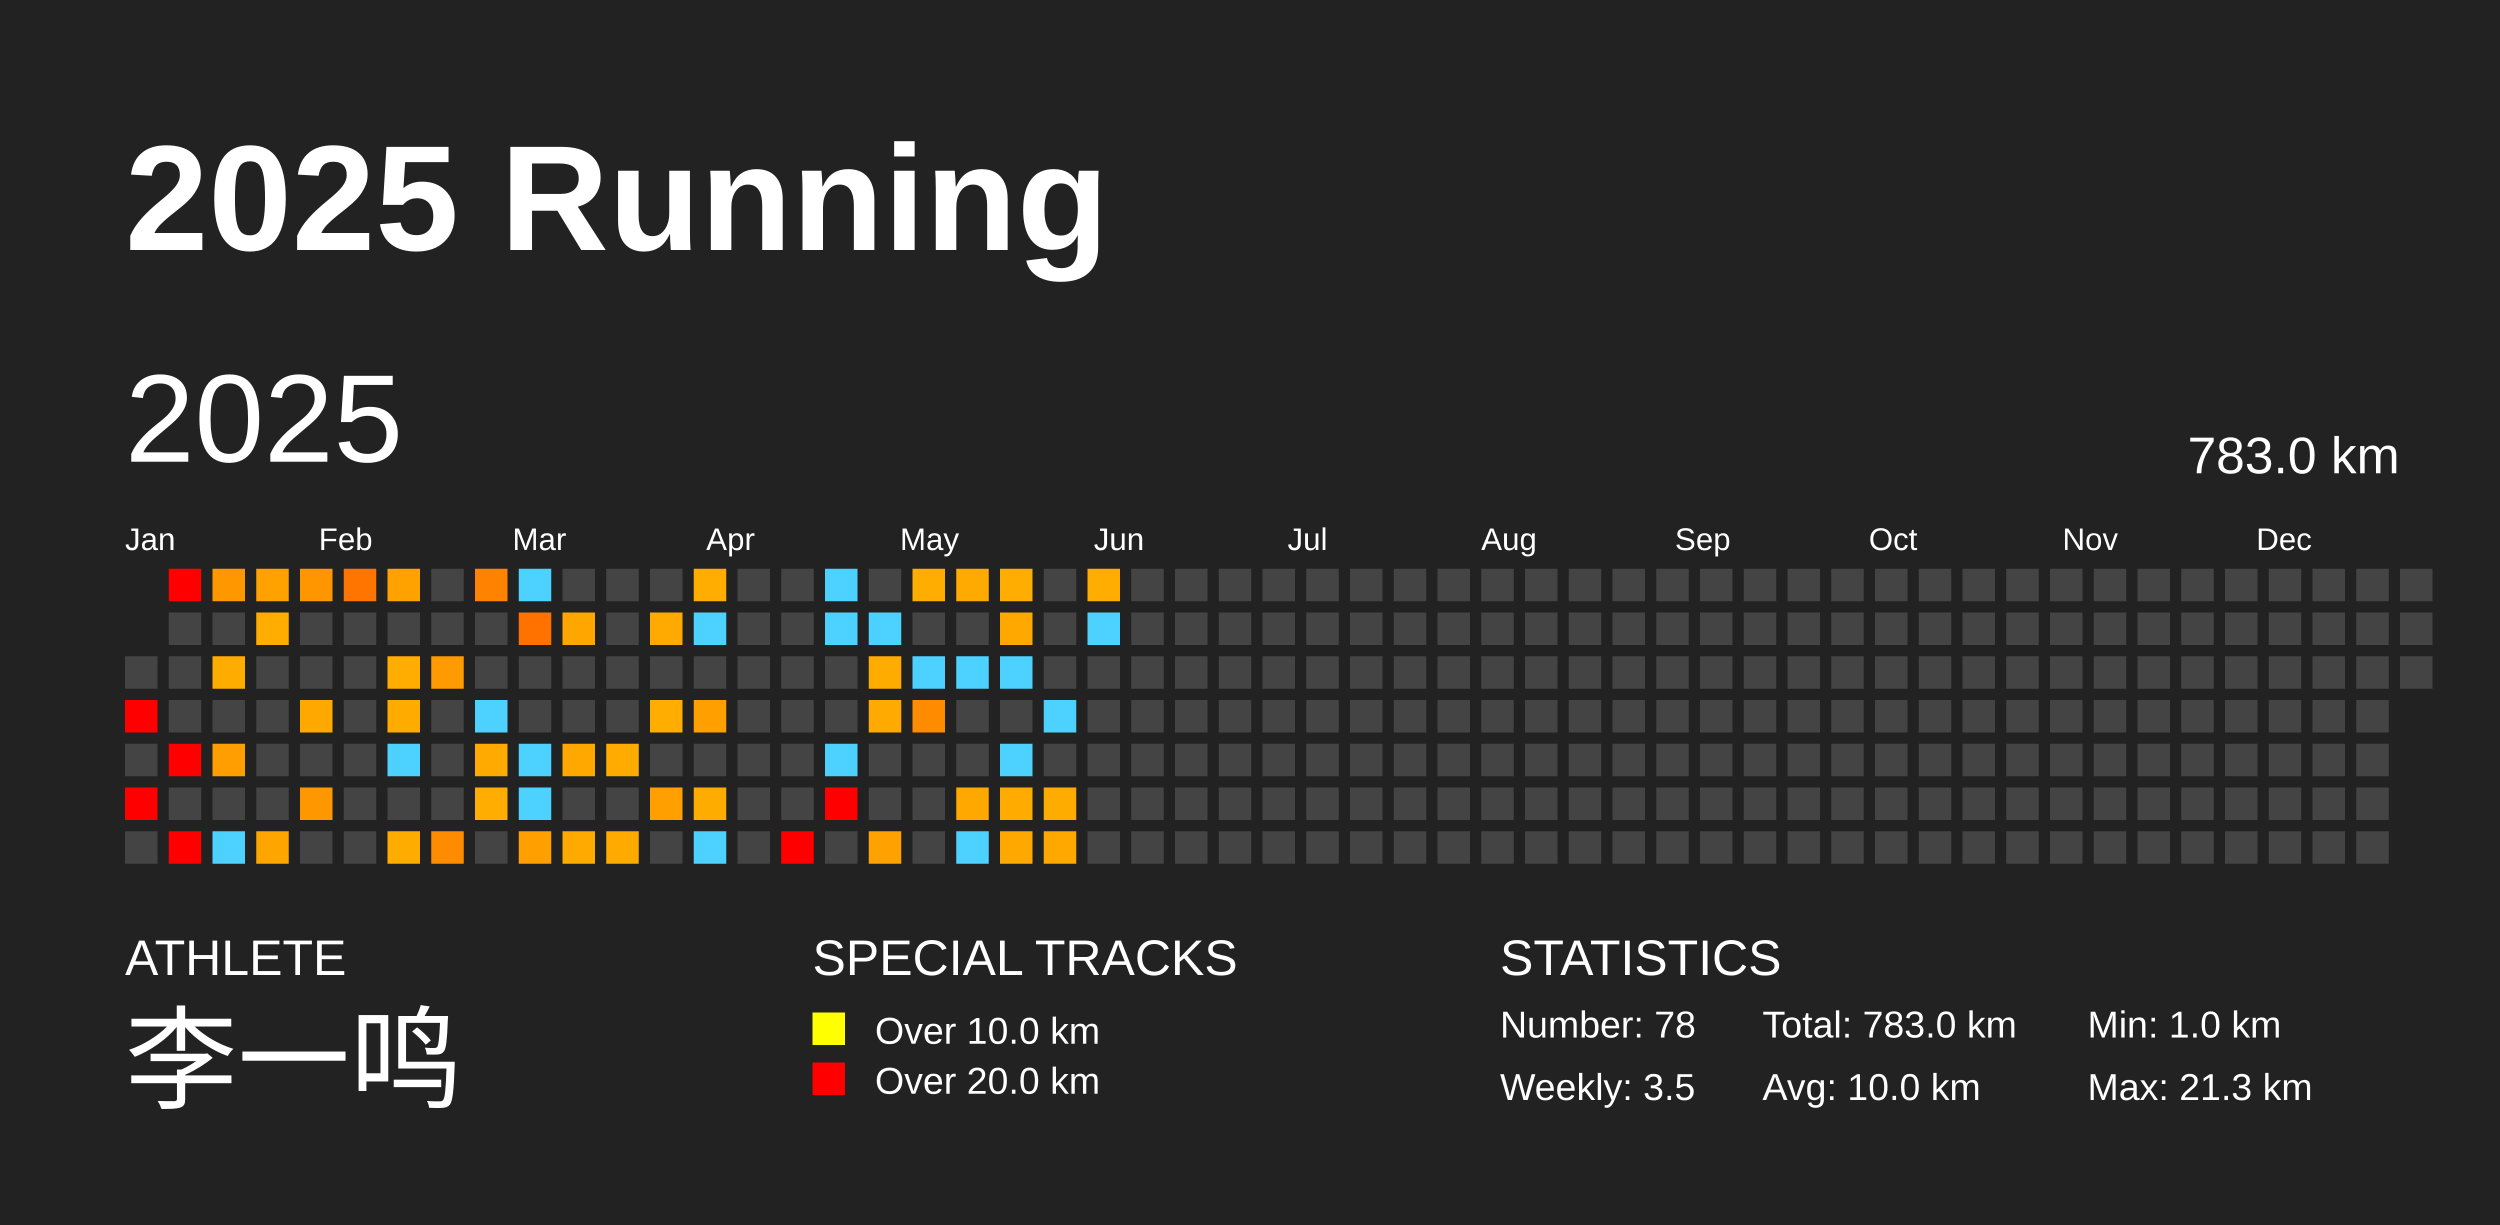
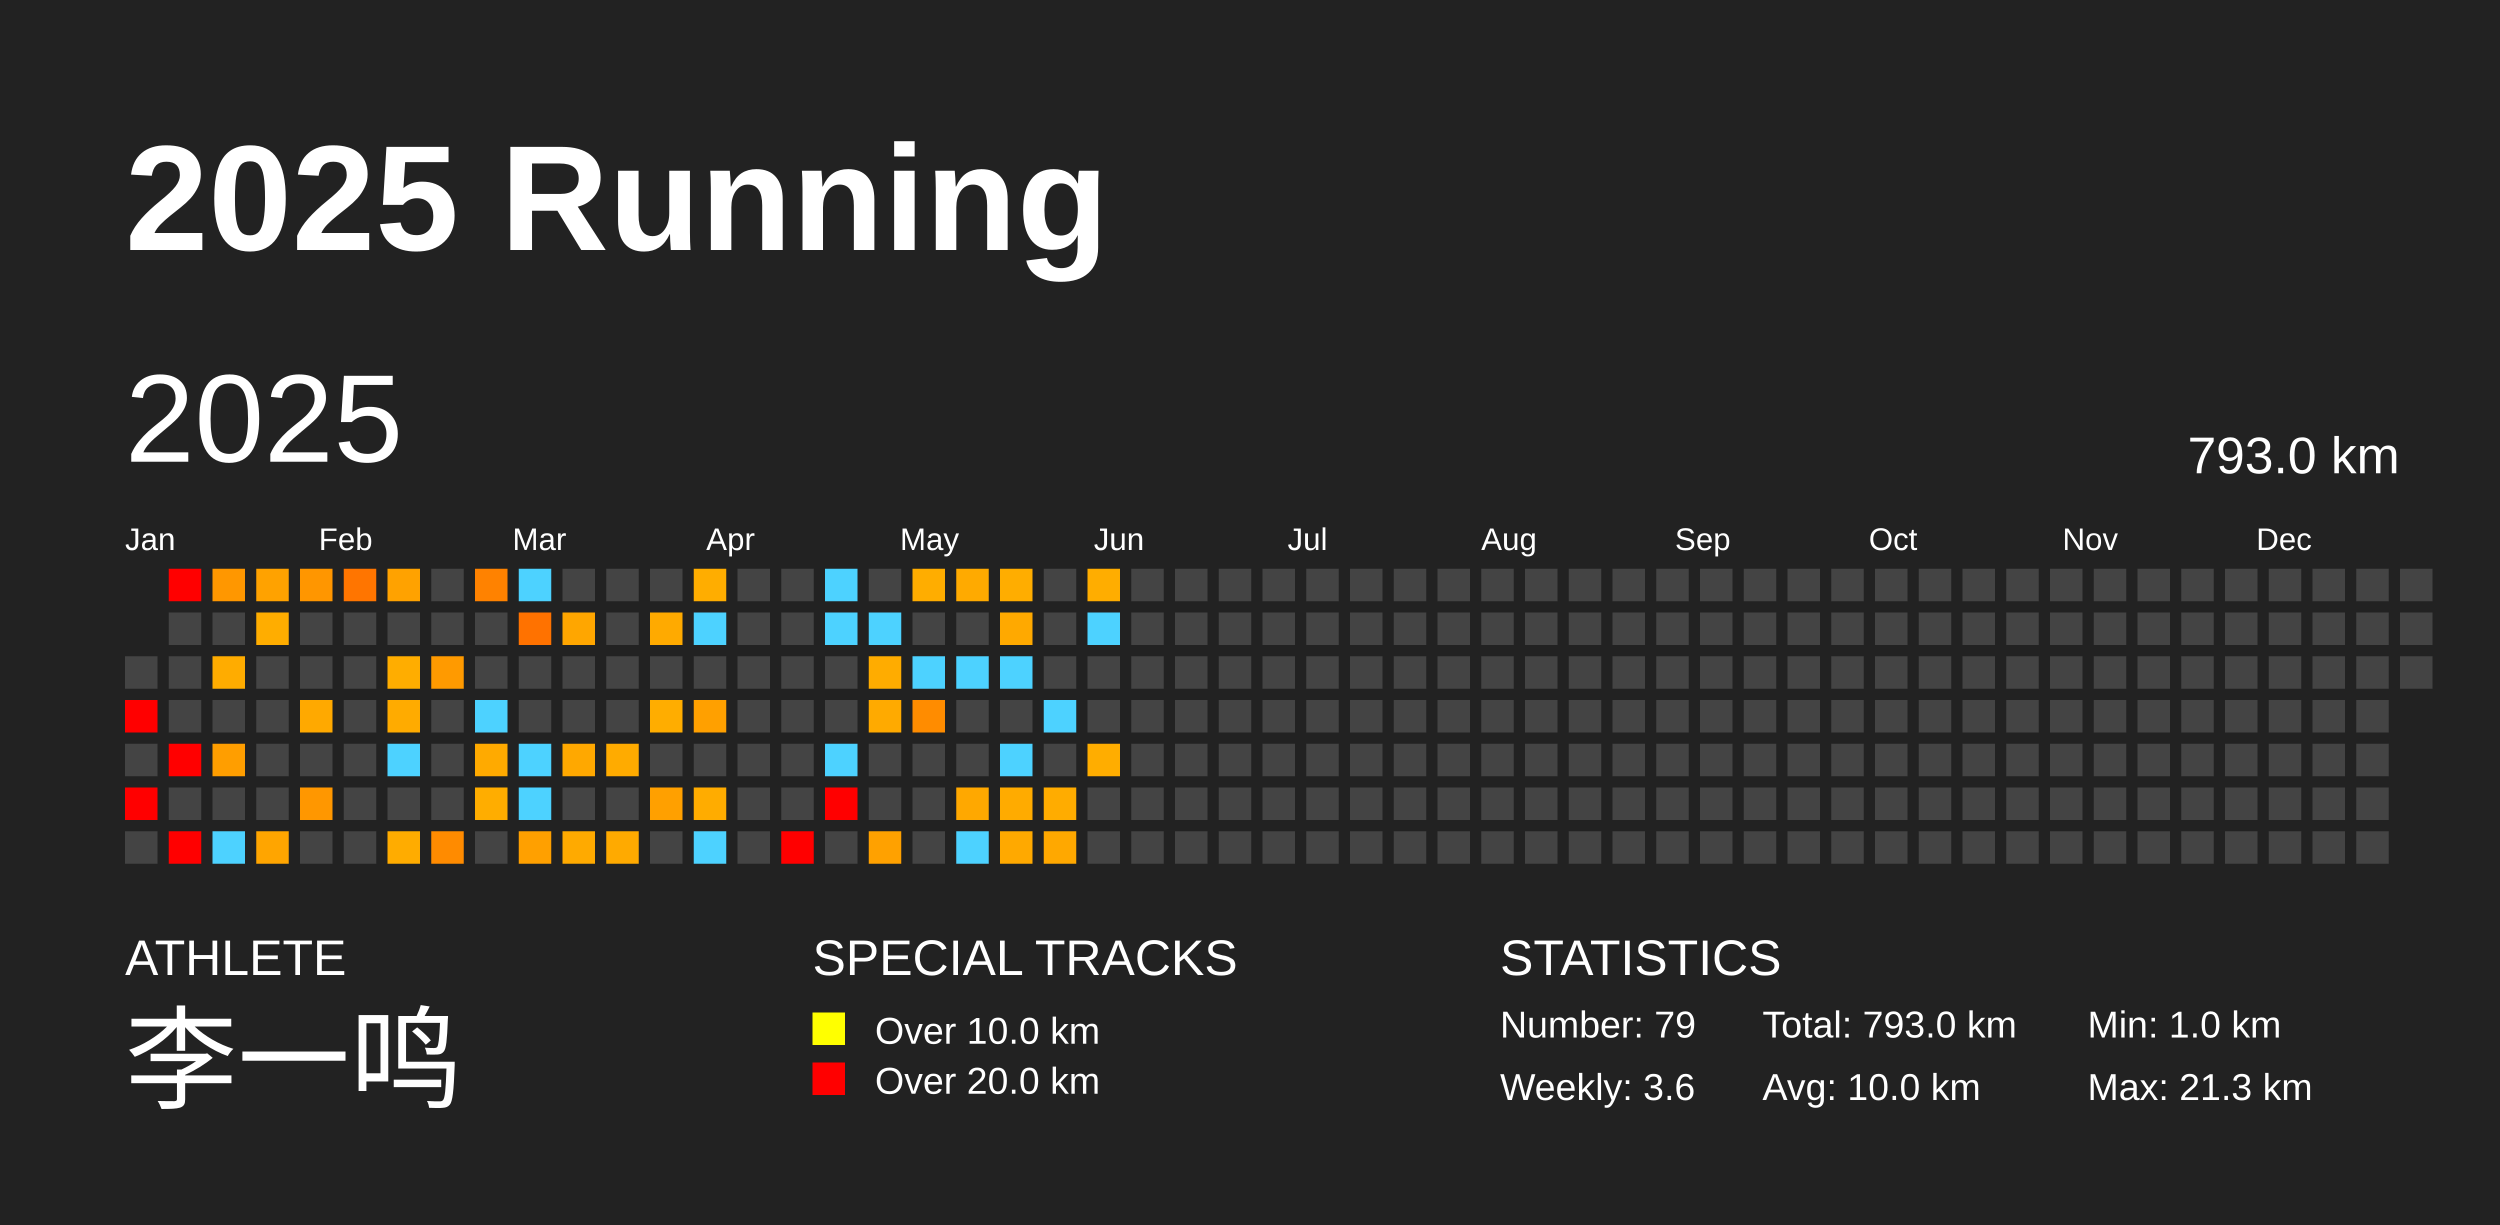
<svg xmlns="http://www.w3.org/2000/svg" baseProfile="full" height="98mm" version="1.1" viewBox="0,0,200,98" width="200mm">
  <defs />
  <rect fill="#222222" height="98" width="200" x="0" y="0" />
  <text fill="#FFFFFF" style="font-size:12px; font-family:Arial; font-weight:bold;" x="10" y="20">2025 Running</text>
  <text fill="#FFFFFF" style="font-size:4px; font-family:Arial" x="10" y="78">ATHLETE</text>
  <text fill="#FFFFFF" style="font-size:9px; font-family:Arial" x="10" y="88">李一鸣</text>
  <text fill="#FFFFFF" style="font-size:4px; font-family:Arial" x="65" y="78">SPECIAL TRACKS</text>
  <rect fill="yellow" height="2.6" width="2.6" x="65" y="81" />
  <text fill="#FFFFFF" style="font-size:3px; font-family:Arial" x="70" y="83.5">Over 10.0 km</text>
  <rect fill="red" height="2.6" width="2.6" x="65" y="85" />
  <text fill="#FFFFFF" style="font-size:3px; font-family:Arial" x="70" y="87.5">Over 20.0 km</text>
  <text fill="#FFFFFF" style="font-size:4px; font-family:Arial" x="120" y="78">STATISTICS</text>
-   <text fill="#FFFFFF" style="font-size:3px; font-family:Arial" x="120" y="83">Number: 78</text>
-   <text fill="#FFFFFF" style="font-size:3px; font-family:Arial" x="120" y="88">Weekly: 3.5</text>
-   <text fill="#FFFFFF" style="font-size:3px; font-family:Arial" x="141" y="83">Total: 783.0 km</text>
+   <text fill="#FFFFFF" style="font-size:3px; font-family:Arial" x="120" y="83">Number: 79</text>
+   <text fill="#FFFFFF" style="font-size:3px; font-family:Arial" x="120" y="88">Weekly: 3.6</text>
+   <text fill="#FFFFFF" style="font-size:3px; font-family:Arial" x="141" y="83">Total: 793.0 km</text>
  <text fill="#FFFFFF" style="font-size:3px; font-family:Arial" x="141" y="88">Avg: 10.0 km</text>
  <text fill="#FFFFFF" style="font-size:3px; font-family:Arial" x="167" y="83">Min: 1.0 km</text>
  <text fill="#FFFFFF" style="font-size:3px; font-family:Arial" x="167" y="88">Max: 21.3 km</text>
  <text dominant-baseline="hanging" fill="#FFFFFF" style="font-size:10.0px; font-family:Arial;" x="10" y="30">2025</text>
-   <text dominant-baseline="hanging" fill="#FFFFFF" style="font-size:4.125px; font-family:Arial;" x="175" y="35">783.0 km</text>
+   <text dominant-baseline="hanging" fill="#FFFFFF" style="font-size:4.125px; font-family:Arial;" x="175" y="35">793.0 km</text>
  <text fill="#FFFFFF" style="font-size:2.5px; font-family:Arial" x="10.0" y="44">Jan</text>
  <text fill="#FFFFFF" style="font-size:2.5px; font-family:Arial" x="25.5" y="44">Feb</text>
  <text fill="#FFFFFF" style="font-size:2.5px; font-family:Arial" x="41.0" y="44">Mar</text>
  <text fill="#FFFFFF" style="font-size:2.5px; font-family:Arial" x="56.5" y="44">Apr</text>
  <text fill="#FFFFFF" style="font-size:2.5px; font-family:Arial" x="72.0" y="44">May</text>
  <text fill="#FFFFFF" style="font-size:2.5px; font-family:Arial" x="87.5" y="44">Jun</text>
  <text fill="#FFFFFF" style="font-size:2.5px; font-family:Arial" x="103.0" y="44">Jul</text>
  <text fill="#FFFFFF" style="font-size:2.5px; font-family:Arial" x="118.5" y="44">Aug</text>
  <text fill="#FFFFFF" style="font-size:2.5px; font-family:Arial" x="134.0" y="44">Sep</text>
  <text fill="#FFFFFF" style="font-size:2.5px; font-family:Arial" x="149.5" y="44">Oct</text>
  <text fill="#FFFFFF" style="font-size:2.5px; font-family:Arial" x="165.0" y="44">Nov</text>
  <text fill="#FFFFFF" style="font-size:2.5px; font-family:Arial" x="180.5" y="44">Dec</text>
  <rect fill="#444444" height="2.6" width="2.6" x="10.0" y="52.5" />
  <rect fill="red" height="2.6" width="2.6" x="10.0" y="56.0" />
  <rect fill="#444444" height="2.6" width="2.6" x="10.0" y="59.5" />
  <rect fill="red" height="2.6" width="2.6" x="10.0" y="63.0" />
  <rect fill="#444444" height="2.6" width="2.6" x="10.0" y="66.5" />
  <rect fill="red" height="2.6" width="2.6" x="13.5" y="45.5" />
  <rect fill="#444444" height="2.6" width="2.6" x="13.5" y="49.0" />
  <rect fill="#444444" height="2.6" width="2.6" x="13.5" y="52.5" />
  <rect fill="#444444" height="2.6" width="2.6" x="13.5" y="56.0" />
  <rect fill="red" height="2.6" width="2.6" x="13.5" y="59.5" />
  <rect fill="#444444" height="2.6" width="2.6" x="13.5" y="63.0" />
  <rect fill="red" height="2.6" width="2.6" x="13.5" y="66.5" />
  <rect fill="#ff9700" height="2.6" width="2.6" x="17.0" y="45.5" />
  <rect fill="#444444" height="2.6" width="2.6" x="17.0" y="49.0" />
  <rect fill="#ffac00" height="2.6" width="2.6" x="17.0" y="52.5" />
  <rect fill="#444444" height="2.6" width="2.6" x="17.0" y="56.0" />
  <rect fill="#ff9e00" height="2.6" width="2.6" x="17.0" y="59.5" />
  <rect fill="#444444" height="2.6" width="2.6" x="17.0" y="63.0" />
  <rect fill="#4dd2ff" height="2.6" width="2.6" x="17.0" y="66.5" />
  <rect fill="#ffa200" height="2.6" width="2.6" x="20.5" y="45.5" />
  <rect fill="#ffad00" height="2.6" width="2.6" x="20.5" y="49.0" />
  <rect fill="#444444" height="2.6" width="2.6" x="20.5" y="52.5" />
  <rect fill="#444444" height="2.6" width="2.6" x="20.5" y="56.0" />
  <rect fill="#444444" height="2.6" width="2.6" x="20.5" y="59.5" />
  <rect fill="#444444" height="2.6" width="2.6" x="20.5" y="63.0" />
  <rect fill="#ffa500" height="2.6" width="2.6" x="20.5" y="66.5" />
  <rect fill="#ff9600" height="2.6" width="2.6" x="24.0" y="45.5" />
  <rect fill="#444444" height="2.6" width="2.6" x="24.0" y="49.0" />
  <rect fill="#444444" height="2.6" width="2.6" x="24.0" y="52.5" />
  <rect fill="#ffa900" height="2.6" width="2.6" x="24.0" y="56.0" />
  <rect fill="#444444" height="2.6" width="2.6" x="24.0" y="59.5" />
  <rect fill="#ff9700" height="2.6" width="2.6" x="24.0" y="63.0" />
  <rect fill="#444444" height="2.6" width="2.6" x="24.0" y="66.5" />
  <rect fill="#ff7500" height="2.6" width="2.6" x="27.5" y="45.5" />
  <rect fill="#444444" height="2.6" width="2.6" x="27.5" y="49.0" />
  <rect fill="#444444" height="2.6" width="2.6" x="27.5" y="52.5" />
  <rect fill="#444444" height="2.6" width="2.6" x="27.5" y="56.0" />
  <rect fill="#444444" height="2.6" width="2.6" x="27.5" y="59.5" />
  <rect fill="#444444" height="2.6" width="2.6" x="27.5" y="63.0" />
  <rect fill="#444444" height="2.6" width="2.6" x="27.5" y="66.5" />
  <rect fill="#ffa200" height="2.6" width="2.6" x="31.0" y="45.5" />
  <rect fill="#444444" height="2.6" width="2.6" x="31.0" y="49.0" />
  <rect fill="#ffad00" height="2.6" width="2.6" x="31.0" y="52.5" />
  <rect fill="#ffab00" height="2.6" width="2.6" x="31.0" y="56.0" />
  <rect fill="#4dd2ff" height="2.6" width="2.6" x="31.0" y="59.5" />
  <rect fill="#444444" height="2.6" width="2.6" x="31.0" y="63.0" />
  <rect fill="#ffac00" height="2.6" width="2.6" x="31.0" y="66.5" />
  <rect fill="#444444" height="2.6" width="2.6" x="34.5" y="45.5" />
  <rect fill="#444444" height="2.6" width="2.6" x="34.5" y="49.0" />
  <rect fill="#ff9a00" height="2.6" width="2.6" x="34.5" y="52.5" />
  <rect fill="#444444" height="2.6" width="2.6" x="34.5" y="56.0" />
  <rect fill="#444444" height="2.6" width="2.6" x="34.5" y="59.5" />
  <rect fill="#444444" height="2.6" width="2.6" x="34.5" y="63.0" />
  <rect fill="#ff8b00" height="2.6" width="2.6" x="34.5" y="66.5" />
  <rect fill="#ff8200" height="2.6" width="2.6" x="38.0" y="45.5" />
  <rect fill="#444444" height="2.6" width="2.6" x="38.0" y="49.0" />
  <rect fill="#444444" height="2.6" width="2.6" x="38.0" y="52.5" />
  <rect fill="#4dd2ff" height="2.6" width="2.6" x="38.0" y="56.0" />
  <rect fill="#ffaa00" height="2.6" width="2.6" x="38.0" y="59.5" />
  <rect fill="#ffad00" height="2.6" width="2.6" x="38.0" y="63.0" />
  <rect fill="#444444" height="2.6" width="2.6" x="38.0" y="66.5" />
  <rect fill="#4dd2ff" height="2.6" width="2.6" x="41.5" y="45.5" />
  <rect fill="#ff7200" height="2.6" width="2.6" x="41.5" y="49.0" />
  <rect fill="#444444" height="2.6" width="2.6" x="41.5" y="52.5" />
  <rect fill="#444444" height="2.6" width="2.6" x="41.5" y="56.0" />
  <rect fill="#4dd2ff" height="2.6" width="2.6" x="41.5" y="59.5" />
  <rect fill="#4dd2ff" height="2.6" width="2.6" x="41.5" y="63.0" />
  <rect fill="#ffa000" height="2.6" width="2.6" x="41.5" y="66.5" />
  <rect fill="#444444" height="2.6" width="2.6" x="45.0" y="45.5" />
  <rect fill="#ffa600" height="2.6" width="2.6" x="45.0" y="49.0" />
  <rect fill="#444444" height="2.6" width="2.6" x="45.0" y="52.5" />
  <rect fill="#444444" height="2.6" width="2.6" x="45.0" y="56.0" />
  <rect fill="#ffa800" height="2.6" width="2.6" x="45.0" y="59.5" />
  <rect fill="#444444" height="2.6" width="2.6" x="45.0" y="63.0" />
  <rect fill="#ffaa00" height="2.6" width="2.6" x="45.0" y="66.5" />
  <rect fill="#444444" height="2.6" width="2.6" x="48.5" y="45.5" />
  <rect fill="#444444" height="2.6" width="2.6" x="48.5" y="49.0" />
  <rect fill="#444444" height="2.6" width="2.6" x="48.5" y="52.5" />
  <rect fill="#444444" height="2.6" width="2.6" x="48.5" y="56.0" />
  <rect fill="#ffab00" height="2.6" width="2.6" x="48.5" y="59.5" />
  <rect fill="#444444" height="2.6" width="2.6" x="48.5" y="63.0" />
  <rect fill="#ffaa00" height="2.6" width="2.6" x="48.5" y="66.5" />
  <rect fill="#444444" height="2.6" width="2.6" x="52.0" y="45.5" />
  <rect fill="#ffaa00" height="2.6" width="2.6" x="52.0" y="49.0" />
  <rect fill="#444444" height="2.6" width="2.6" x="52.0" y="52.5" />
  <rect fill="#ffad00" height="2.6" width="2.6" x="52.0" y="56.0" />
  <rect fill="#444444" height="2.6" width="2.6" x="52.0" y="59.5" />
  <rect fill="#ffa000" height="2.6" width="2.6" x="52.0" y="63.0" />
  <rect fill="#444444" height="2.6" width="2.6" x="52.0" y="66.5" />
  <rect fill="#ffad00" height="2.6" width="2.6" x="55.5" y="45.5" />
  <rect fill="#4dd2ff" height="2.6" width="2.6" x="55.5" y="49.0" />
  <rect fill="#444444" height="2.6" width="2.6" x="55.5" y="52.5" />
  <rect fill="#ffa000" height="2.6" width="2.6" x="55.5" y="56.0" />
  <rect fill="#444444" height="2.6" width="2.6" x="55.5" y="59.5" />
  <rect fill="#ffac00" height="2.6" width="2.6" x="55.5" y="63.0" />
  <rect fill="#4dd2ff" height="2.6" width="2.6" x="55.5" y="66.5" />
  <rect fill="#444444" height="2.6" width="2.6" x="59.0" y="45.5" />
  <rect fill="#444444" height="2.6" width="2.6" x="59.0" y="49.0" />
  <rect fill="#444444" height="2.6" width="2.6" x="59.0" y="52.5" />
  <rect fill="#444444" height="2.6" width="2.6" x="59.0" y="56.0" />
  <rect fill="#444444" height="2.6" width="2.6" x="59.0" y="59.5" />
  <rect fill="#444444" height="2.6" width="2.6" x="59.0" y="63.0" />
  <rect fill="#444444" height="2.6" width="2.6" x="59.0" y="66.5" />
  <rect fill="#444444" height="2.6" width="2.6" x="62.5" y="45.5" />
  <rect fill="#444444" height="2.6" width="2.6" x="62.5" y="49.0" />
  <rect fill="#444444" height="2.6" width="2.6" x="62.5" y="52.5" />
  <rect fill="#444444" height="2.6" width="2.6" x="62.5" y="56.0" />
  <rect fill="#444444" height="2.6" width="2.6" x="62.5" y="59.5" />
  <rect fill="#444444" height="2.6" width="2.6" x="62.5" y="63.0" />
  <rect fill="red" height="2.6" width="2.6" x="62.5" y="66.5" />
  <rect fill="#4dd2ff" height="2.6" width="2.6" x="66.0" y="45.5" />
  <rect fill="#4dd2ff" height="2.6" width="2.6" x="66.0" y="49.0" />
  <rect fill="#444444" height="2.6" width="2.6" x="66.0" y="52.5" />
  <rect fill="#444444" height="2.6" width="2.6" x="66.0" y="56.0" />
  <rect fill="#4dd2ff" height="2.6" width="2.6" x="66.0" y="59.5" />
  <rect fill="red" height="2.6" width="2.6" x="66.0" y="63.0" />
  <rect fill="#444444" height="2.6" width="2.6" x="66.0" y="66.5" />
  <rect fill="#444444" height="2.6" width="2.6" x="69.5" y="45.5" />
  <rect fill="#4dd2ff" height="2.6" width="2.6" x="69.5" y="49.0" />
  <rect fill="#ffac00" height="2.6" width="2.6" x="69.5" y="52.5" />
  <rect fill="#ffaa00" height="2.6" width="2.6" x="69.5" y="56.0" />
  <rect fill="#444444" height="2.6" width="2.6" x="69.5" y="59.5" />
  <rect fill="#444444" height="2.6" width="2.6" x="69.5" y="63.0" />
  <rect fill="#ffa100" height="2.6" width="2.6" x="69.5" y="66.5" />
  <rect fill="#ffad00" height="2.6" width="2.6" x="73.0" y="45.5" />
  <rect fill="#444444" height="2.6" width="2.6" x="73.0" y="49.0" />
  <rect fill="#4dd2ff" height="2.6" width="2.6" x="73.0" y="52.5" />
  <rect fill="#ff8c00" height="2.6" width="2.6" x="73.0" y="56.0" />
  <rect fill="#444444" height="2.6" width="2.6" x="73.0" y="59.5" />
  <rect fill="#444444" height="2.6" width="2.6" x="73.0" y="63.0" />
  <rect fill="#444444" height="2.6" width="2.6" x="73.0" y="66.5" />
  <rect fill="#ffaa00" height="2.6" width="2.6" x="76.5" y="45.5" />
  <rect fill="#444444" height="2.6" width="2.6" x="76.5" y="49.0" />
  <rect fill="#4dd2ff" height="2.6" width="2.6" x="76.5" y="52.5" />
  <rect fill="#444444" height="2.6" width="2.6" x="76.5" y="56.0" />
  <rect fill="#444444" height="2.6" width="2.6" x="76.5" y="59.5" />
  <rect fill="#ffa800" height="2.6" width="2.6" x="76.5" y="63.0" />
  <rect fill="#4dd2ff" height="2.6" width="2.6" x="76.5" y="66.5" />
  <rect fill="#ffad00" height="2.6" width="2.6" x="80.0" y="45.5" />
  <rect fill="#ffa900" height="2.6" width="2.6" x="80.0" y="49.0" />
  <rect fill="#4dd2ff" height="2.6" width="2.6" x="80.0" y="52.5" />
  <rect fill="#444444" height="2.6" width="2.6" x="80.0" y="56.0" />
  <rect fill="#4dd2ff" height="2.6" width="2.6" x="80.0" y="59.5" />
  <rect fill="#ffab00" height="2.6" width="2.6" x="80.0" y="63.0" />
  <rect fill="#ffa900" height="2.6" width="2.6" x="80.0" y="66.5" />
  <rect fill="#444444" height="2.6" width="2.6" x="83.5" y="45.5" />
  <rect fill="#444444" height="2.6" width="2.6" x="83.5" y="49.0" />
  <rect fill="#444444" height="2.6" width="2.6" x="83.5" y="52.5" />
  <rect fill="#4dd2ff" height="2.6" width="2.6" x="83.5" y="56.0" />
  <rect fill="#444444" height="2.6" width="2.6" x="83.5" y="59.5" />
  <rect fill="#ffac00" height="2.6" width="2.6" x="83.5" y="63.0" />
  <rect fill="#ffa800" height="2.6" width="2.6" x="83.5" y="66.5" />
  <rect fill="#ffad00" height="2.6" width="2.6" x="87.0" y="45.5" />
  <rect fill="#4dd2ff" height="2.6" width="2.6" x="87.0" y="49.0" />
  <rect fill="#444444" height="2.6" width="2.6" x="87.0" y="52.5" />
  <rect fill="#444444" height="2.6" width="2.6" x="87.0" y="56.0" />
-   <rect fill="#444444" height="2.6" width="2.6" x="87.0" y="59.5" />
+   <rect fill="#ffad00" height="2.6" width="2.6" x="87.0" y="59.5" />
  <rect fill="#444444" height="2.6" width="2.6" x="87.0" y="63.0" />
  <rect fill="#444444" height="2.6" width="2.6" x="87.0" y="66.5" />
  <rect fill="#444444" height="2.6" width="2.6" x="90.5" y="45.5" />
  <rect fill="#444444" height="2.6" width="2.6" x="90.5" y="49.0" />
  <rect fill="#444444" height="2.6" width="2.6" x="90.5" y="52.5" />
  <rect fill="#444444" height="2.6" width="2.6" x="90.5" y="56.0" />
  <rect fill="#444444" height="2.6" width="2.6" x="90.5" y="59.5" />
  <rect fill="#444444" height="2.6" width="2.6" x="90.5" y="63.0" />
  <rect fill="#444444" height="2.6" width="2.6" x="90.5" y="66.5" />
  <rect fill="#444444" height="2.6" width="2.6" x="94.0" y="45.5" />
  <rect fill="#444444" height="2.6" width="2.6" x="94.0" y="49.0" />
  <rect fill="#444444" height="2.6" width="2.6" x="94.0" y="52.5" />
  <rect fill="#444444" height="2.6" width="2.6" x="94.0" y="56.0" />
  <rect fill="#444444" height="2.6" width="2.6" x="94.0" y="59.5" />
  <rect fill="#444444" height="2.6" width="2.6" x="94.0" y="63.0" />
  <rect fill="#444444" height="2.6" width="2.6" x="94.0" y="66.5" />
  <rect fill="#444444" height="2.6" width="2.6" x="97.5" y="45.5" />
  <rect fill="#444444" height="2.6" width="2.6" x="97.5" y="49.0" />
  <rect fill="#444444" height="2.6" width="2.6" x="97.5" y="52.5" />
  <rect fill="#444444" height="2.6" width="2.6" x="97.5" y="56.0" />
  <rect fill="#444444" height="2.6" width="2.6" x="97.5" y="59.5" />
  <rect fill="#444444" height="2.6" width="2.6" x="97.5" y="63.0" />
  <rect fill="#444444" height="2.6" width="2.6" x="97.5" y="66.5" />
  <rect fill="#444444" height="2.6" width="2.6" x="101.0" y="45.5" />
  <rect fill="#444444" height="2.6" width="2.6" x="101.0" y="49.0" />
  <rect fill="#444444" height="2.6" width="2.6" x="101.0" y="52.5" />
  <rect fill="#444444" height="2.6" width="2.6" x="101.0" y="56.0" />
  <rect fill="#444444" height="2.6" width="2.6" x="101.0" y="59.5" />
  <rect fill="#444444" height="2.6" width="2.6" x="101.0" y="63.0" />
  <rect fill="#444444" height="2.6" width="2.6" x="101.0" y="66.5" />
  <rect fill="#444444" height="2.6" width="2.6" x="104.5" y="45.5" />
  <rect fill="#444444" height="2.6" width="2.6" x="104.5" y="49.0" />
  <rect fill="#444444" height="2.6" width="2.6" x="104.5" y="52.5" />
  <rect fill="#444444" height="2.6" width="2.6" x="104.5" y="56.0" />
  <rect fill="#444444" height="2.6" width="2.6" x="104.5" y="59.5" />
  <rect fill="#444444" height="2.6" width="2.6" x="104.5" y="63.0" />
  <rect fill="#444444" height="2.6" width="2.6" x="104.5" y="66.5" />
  <rect fill="#444444" height="2.6" width="2.6" x="108.0" y="45.5" />
  <rect fill="#444444" height="2.6" width="2.6" x="108.0" y="49.0" />
  <rect fill="#444444" height="2.6" width="2.6" x="108.0" y="52.5" />
  <rect fill="#444444" height="2.6" width="2.6" x="108.0" y="56.0" />
  <rect fill="#444444" height="2.6" width="2.6" x="108.0" y="59.5" />
  <rect fill="#444444" height="2.6" width="2.6" x="108.0" y="63.0" />
  <rect fill="#444444" height="2.6" width="2.6" x="108.0" y="66.5" />
  <rect fill="#444444" height="2.6" width="2.6" x="111.5" y="45.5" />
  <rect fill="#444444" height="2.6" width="2.6" x="111.5" y="49.0" />
  <rect fill="#444444" height="2.6" width="2.6" x="111.5" y="52.5" />
  <rect fill="#444444" height="2.6" width="2.6" x="111.5" y="56.0" />
  <rect fill="#444444" height="2.6" width="2.6" x="111.5" y="59.5" />
  <rect fill="#444444" height="2.6" width="2.6" x="111.5" y="63.0" />
  <rect fill="#444444" height="2.6" width="2.6" x="111.5" y="66.5" />
  <rect fill="#444444" height="2.6" width="2.6" x="115.0" y="45.5" />
  <rect fill="#444444" height="2.6" width="2.6" x="115.0" y="49.0" />
  <rect fill="#444444" height="2.6" width="2.6" x="115.0" y="52.5" />
  <rect fill="#444444" height="2.6" width="2.6" x="115.0" y="56.0" />
  <rect fill="#444444" height="2.6" width="2.6" x="115.0" y="59.5" />
  <rect fill="#444444" height="2.6" width="2.6" x="115.0" y="63.0" />
  <rect fill="#444444" height="2.6" width="2.6" x="115.0" y="66.5" />
  <rect fill="#444444" height="2.6" width="2.6" x="118.5" y="45.5" />
  <rect fill="#444444" height="2.6" width="2.6" x="118.5" y="49.0" />
  <rect fill="#444444" height="2.6" width="2.6" x="118.5" y="52.5" />
  <rect fill="#444444" height="2.6" width="2.6" x="118.5" y="56.0" />
  <rect fill="#444444" height="2.6" width="2.6" x="118.5" y="59.5" />
  <rect fill="#444444" height="2.6" width="2.6" x="118.5" y="63.0" />
  <rect fill="#444444" height="2.6" width="2.6" x="118.5" y="66.5" />
  <rect fill="#444444" height="2.6" width="2.6" x="122.0" y="45.5" />
  <rect fill="#444444" height="2.6" width="2.6" x="122.0" y="49.0" />
  <rect fill="#444444" height="2.6" width="2.6" x="122.0" y="52.5" />
  <rect fill="#444444" height="2.6" width="2.6" x="122.0" y="56.0" />
  <rect fill="#444444" height="2.6" width="2.6" x="122.0" y="59.5" />
  <rect fill="#444444" height="2.6" width="2.6" x="122.0" y="63.0" />
  <rect fill="#444444" height="2.6" width="2.6" x="122.0" y="66.5" />
  <rect fill="#444444" height="2.6" width="2.6" x="125.5" y="45.5" />
  <rect fill="#444444" height="2.6" width="2.6" x="125.5" y="49.0" />
  <rect fill="#444444" height="2.6" width="2.6" x="125.5" y="52.5" />
  <rect fill="#444444" height="2.6" width="2.6" x="125.5" y="56.0" />
  <rect fill="#444444" height="2.6" width="2.6" x="125.5" y="59.5" />
  <rect fill="#444444" height="2.6" width="2.6" x="125.5" y="63.0" />
  <rect fill="#444444" height="2.6" width="2.6" x="125.5" y="66.5" />
  <rect fill="#444444" height="2.6" width="2.6" x="129.0" y="45.5" />
  <rect fill="#444444" height="2.6" width="2.6" x="129.0" y="49.0" />
  <rect fill="#444444" height="2.6" width="2.6" x="129.0" y="52.5" />
  <rect fill="#444444" height="2.6" width="2.6" x="129.0" y="56.0" />
  <rect fill="#444444" height="2.6" width="2.6" x="129.0" y="59.5" />
  <rect fill="#444444" height="2.6" width="2.6" x="129.0" y="63.0" />
  <rect fill="#444444" height="2.6" width="2.6" x="129.0" y="66.5" />
  <rect fill="#444444" height="2.6" width="2.6" x="132.5" y="45.5" />
  <rect fill="#444444" height="2.6" width="2.6" x="132.5" y="49.0" />
  <rect fill="#444444" height="2.6" width="2.6" x="132.5" y="52.5" />
  <rect fill="#444444" height="2.6" width="2.6" x="132.5" y="56.0" />
  <rect fill="#444444" height="2.6" width="2.6" x="132.5" y="59.5" />
  <rect fill="#444444" height="2.6" width="2.6" x="132.5" y="63.0" />
  <rect fill="#444444" height="2.6" width="2.6" x="132.5" y="66.5" />
  <rect fill="#444444" height="2.6" width="2.6" x="136.0" y="45.5" />
  <rect fill="#444444" height="2.6" width="2.6" x="136.0" y="49.0" />
  <rect fill="#444444" height="2.6" width="2.6" x="136.0" y="52.5" />
  <rect fill="#444444" height="2.6" width="2.6" x="136.0" y="56.0" />
  <rect fill="#444444" height="2.6" width="2.6" x="136.0" y="59.5" />
  <rect fill="#444444" height="2.6" width="2.6" x="136.0" y="63.0" />
  <rect fill="#444444" height="2.6" width="2.6" x="136.0" y="66.5" />
  <rect fill="#444444" height="2.6" width="2.6" x="139.5" y="45.5" />
  <rect fill="#444444" height="2.6" width="2.6" x="139.5" y="49.0" />
  <rect fill="#444444" height="2.6" width="2.6" x="139.5" y="52.5" />
  <rect fill="#444444" height="2.6" width="2.6" x="139.5" y="56.0" />
  <rect fill="#444444" height="2.6" width="2.6" x="139.5" y="59.5" />
  <rect fill="#444444" height="2.6" width="2.6" x="139.5" y="63.0" />
  <rect fill="#444444" height="2.6" width="2.6" x="139.5" y="66.5" />
  <rect fill="#444444" height="2.6" width="2.6" x="143.0" y="45.5" />
  <rect fill="#444444" height="2.6" width="2.6" x="143.0" y="49.0" />
  <rect fill="#444444" height="2.6" width="2.6" x="143.0" y="52.5" />
  <rect fill="#444444" height="2.6" width="2.6" x="143.0" y="56.0" />
  <rect fill="#444444" height="2.6" width="2.6" x="143.0" y="59.5" />
  <rect fill="#444444" height="2.6" width="2.6" x="143.0" y="63.0" />
  <rect fill="#444444" height="2.6" width="2.6" x="143.0" y="66.5" />
  <rect fill="#444444" height="2.6" width="2.6" x="146.5" y="45.5" />
  <rect fill="#444444" height="2.6" width="2.6" x="146.5" y="49.0" />
  <rect fill="#444444" height="2.6" width="2.6" x="146.5" y="52.5" />
  <rect fill="#444444" height="2.6" width="2.6" x="146.5" y="56.0" />
  <rect fill="#444444" height="2.6" width="2.6" x="146.5" y="59.5" />
  <rect fill="#444444" height="2.6" width="2.6" x="146.5" y="63.0" />
  <rect fill="#444444" height="2.6" width="2.6" x="146.5" y="66.5" />
  <rect fill="#444444" height="2.6" width="2.6" x="150.0" y="45.5" />
  <rect fill="#444444" height="2.6" width="2.6" x="150.0" y="49.0" />
  <rect fill="#444444" height="2.6" width="2.6" x="150.0" y="52.5" />
  <rect fill="#444444" height="2.6" width="2.6" x="150.0" y="56.0" />
  <rect fill="#444444" height="2.6" width="2.6" x="150.0" y="59.5" />
  <rect fill="#444444" height="2.6" width="2.6" x="150.0" y="63.0" />
  <rect fill="#444444" height="2.6" width="2.6" x="150.0" y="66.5" />
  <rect fill="#444444" height="2.6" width="2.6" x="153.5" y="45.5" />
  <rect fill="#444444" height="2.6" width="2.6" x="153.5" y="49.0" />
  <rect fill="#444444" height="2.6" width="2.6" x="153.5" y="52.5" />
  <rect fill="#444444" height="2.6" width="2.6" x="153.5" y="56.0" />
  <rect fill="#444444" height="2.6" width="2.6" x="153.5" y="59.5" />
  <rect fill="#444444" height="2.6" width="2.6" x="153.5" y="63.0" />
  <rect fill="#444444" height="2.6" width="2.6" x="153.5" y="66.5" />
  <rect fill="#444444" height="2.6" width="2.6" x="157.0" y="45.5" />
  <rect fill="#444444" height="2.6" width="2.6" x="157.0" y="49.0" />
  <rect fill="#444444" height="2.6" width="2.6" x="157.0" y="52.5" />
  <rect fill="#444444" height="2.6" width="2.6" x="157.0" y="56.0" />
  <rect fill="#444444" height="2.6" width="2.6" x="157.0" y="59.5" />
  <rect fill="#444444" height="2.6" width="2.6" x="157.0" y="63.0" />
  <rect fill="#444444" height="2.6" width="2.6" x="157.0" y="66.5" />
  <rect fill="#444444" height="2.6" width="2.6" x="160.5" y="45.5" />
  <rect fill="#444444" height="2.6" width="2.6" x="160.5" y="49.0" />
  <rect fill="#444444" height="2.6" width="2.6" x="160.5" y="52.5" />
  <rect fill="#444444" height="2.6" width="2.6" x="160.5" y="56.0" />
  <rect fill="#444444" height="2.6" width="2.6" x="160.5" y="59.5" />
  <rect fill="#444444" height="2.6" width="2.6" x="160.5" y="63.0" />
  <rect fill="#444444" height="2.6" width="2.6" x="160.5" y="66.5" />
  <rect fill="#444444" height="2.6" width="2.6" x="164.0" y="45.5" />
  <rect fill="#444444" height="2.6" width="2.6" x="164.0" y="49.0" />
  <rect fill="#444444" height="2.6" width="2.6" x="164.0" y="52.5" />
  <rect fill="#444444" height="2.6" width="2.6" x="164.0" y="56.0" />
  <rect fill="#444444" height="2.6" width="2.6" x="164.0" y="59.5" />
  <rect fill="#444444" height="2.6" width="2.6" x="164.0" y="63.0" />
  <rect fill="#444444" height="2.6" width="2.6" x="164.0" y="66.5" />
  <rect fill="#444444" height="2.6" width="2.6" x="167.5" y="45.5" />
  <rect fill="#444444" height="2.6" width="2.6" x="167.5" y="49.0" />
  <rect fill="#444444" height="2.6" width="2.6" x="167.5" y="52.5" />
  <rect fill="#444444" height="2.6" width="2.6" x="167.5" y="56.0" />
  <rect fill="#444444" height="2.6" width="2.6" x="167.5" y="59.5" />
  <rect fill="#444444" height="2.6" width="2.6" x="167.5" y="63.0" />
  <rect fill="#444444" height="2.6" width="2.6" x="167.5" y="66.5" />
  <rect fill="#444444" height="2.6" width="2.6" x="171.0" y="45.5" />
  <rect fill="#444444" height="2.6" width="2.6" x="171.0" y="49.0" />
  <rect fill="#444444" height="2.6" width="2.6" x="171.0" y="52.5" />
  <rect fill="#444444" height="2.6" width="2.6" x="171.0" y="56.0" />
  <rect fill="#444444" height="2.6" width="2.6" x="171.0" y="59.5" />
  <rect fill="#444444" height="2.6" width="2.6" x="171.0" y="63.0" />
  <rect fill="#444444" height="2.6" width="2.6" x="171.0" y="66.5" />
  <rect fill="#444444" height="2.6" width="2.6" x="174.5" y="45.5" />
  <rect fill="#444444" height="2.6" width="2.6" x="174.5" y="49.0" />
  <rect fill="#444444" height="2.6" width="2.6" x="174.5" y="52.5" />
  <rect fill="#444444" height="2.6" width="2.6" x="174.5" y="56.0" />
  <rect fill="#444444" height="2.6" width="2.6" x="174.5" y="59.5" />
  <rect fill="#444444" height="2.6" width="2.6" x="174.5" y="63.0" />
  <rect fill="#444444" height="2.6" width="2.6" x="174.5" y="66.5" />
  <rect fill="#444444" height="2.6" width="2.6" x="178.0" y="45.5" />
  <rect fill="#444444" height="2.6" width="2.6" x="178.0" y="49.0" />
  <rect fill="#444444" height="2.6" width="2.6" x="178.0" y="52.5" />
  <rect fill="#444444" height="2.6" width="2.6" x="178.0" y="56.0" />
  <rect fill="#444444" height="2.6" width="2.6" x="178.0" y="59.5" />
  <rect fill="#444444" height="2.6" width="2.6" x="178.0" y="63.0" />
  <rect fill="#444444" height="2.6" width="2.6" x="178.0" y="66.5" />
  <rect fill="#444444" height="2.6" width="2.6" x="181.5" y="45.5" />
  <rect fill="#444444" height="2.6" width="2.6" x="181.5" y="49.0" />
  <rect fill="#444444" height="2.6" width="2.6" x="181.5" y="52.5" />
  <rect fill="#444444" height="2.6" width="2.6" x="181.5" y="56.0" />
  <rect fill="#444444" height="2.6" width="2.6" x="181.5" y="59.5" />
  <rect fill="#444444" height="2.6" width="2.6" x="181.5" y="63.0" />
  <rect fill="#444444" height="2.6" width="2.6" x="181.5" y="66.5" />
  <rect fill="#444444" height="2.6" width="2.6" x="185.0" y="45.5" />
  <rect fill="#444444" height="2.6" width="2.6" x="185.0" y="49.0" />
  <rect fill="#444444" height="2.6" width="2.6" x="185.0" y="52.5" />
  <rect fill="#444444" height="2.6" width="2.6" x="185.0" y="56.0" />
  <rect fill="#444444" height="2.6" width="2.6" x="185.0" y="59.5" />
  <rect fill="#444444" height="2.6" width="2.6" x="185.0" y="63.0" />
  <rect fill="#444444" height="2.6" width="2.6" x="185.0" y="66.5" />
  <rect fill="#444444" height="2.6" width="2.6" x="188.5" y="45.5" />
  <rect fill="#444444" height="2.6" width="2.6" x="188.5" y="49.0" />
  <rect fill="#444444" height="2.6" width="2.6" x="188.5" y="52.5" />
  <rect fill="#444444" height="2.6" width="2.6" x="188.5" y="56.0" />
  <rect fill="#444444" height="2.6" width="2.6" x="188.5" y="59.5" />
  <rect fill="#444444" height="2.6" width="2.6" x="188.5" y="63.0" />
  <rect fill="#444444" height="2.6" width="2.6" x="188.5" y="66.5" />
  <rect fill="#444444" height="2.6" width="2.6" x="192.0" y="45.5" />
  <rect fill="#444444" height="2.6" width="2.6" x="192.0" y="49.0" />
  <rect fill="#444444" height="2.6" width="2.6" x="192.0" y="52.5" />
</svg>
